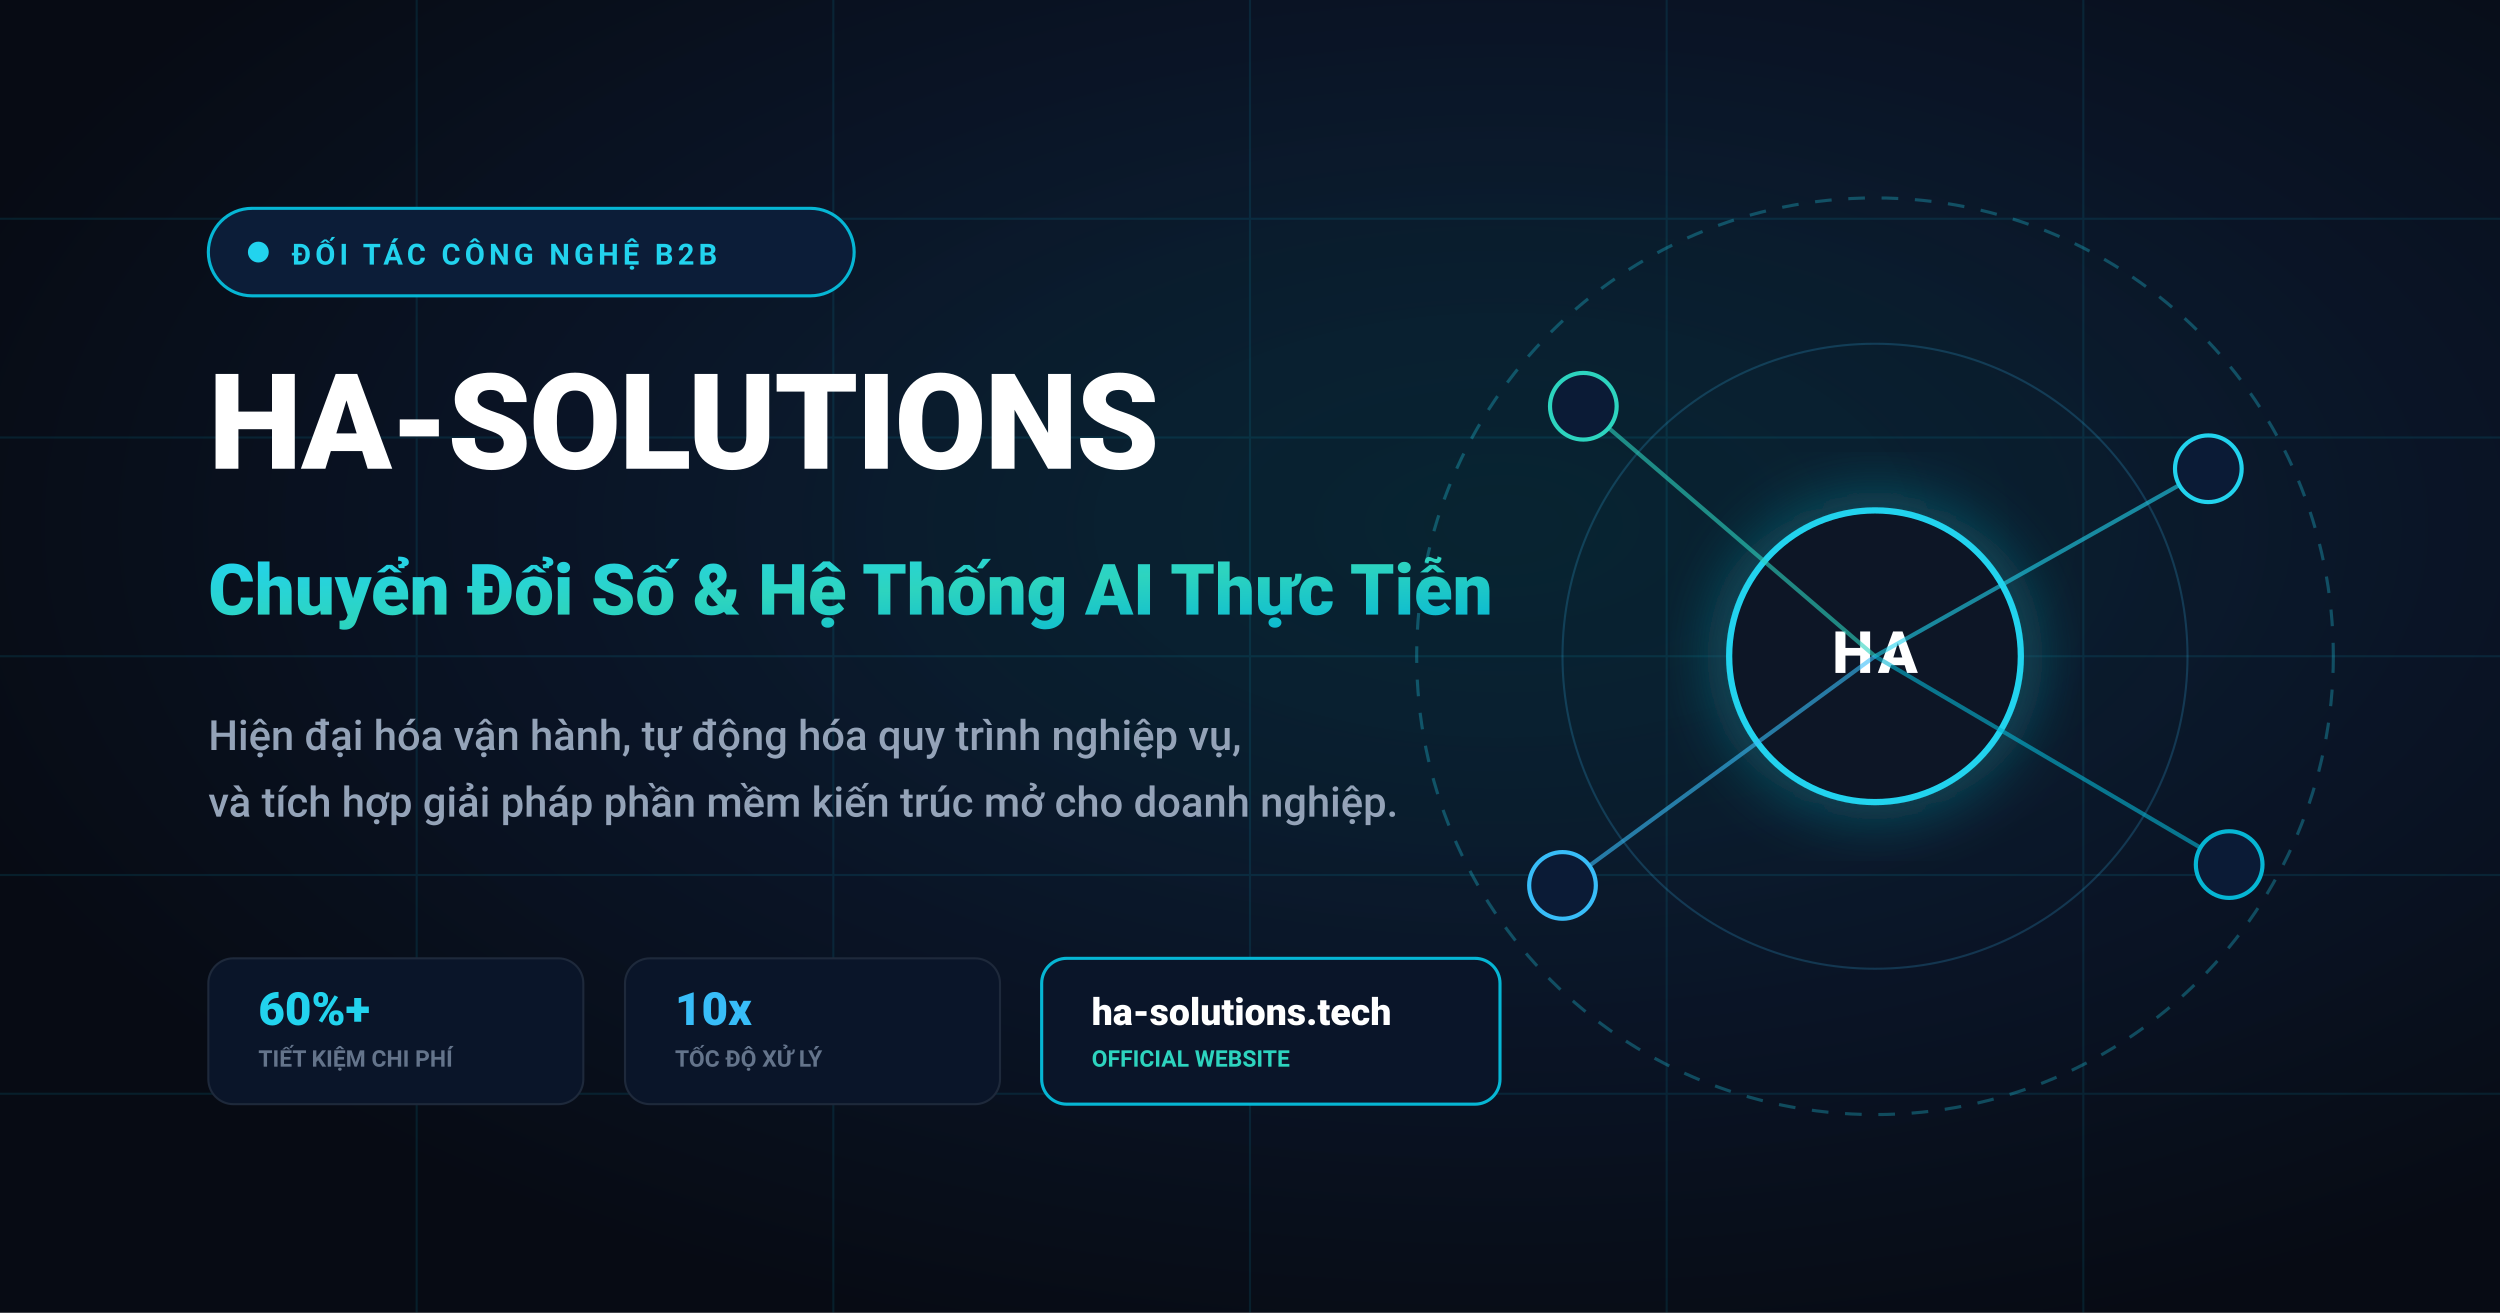
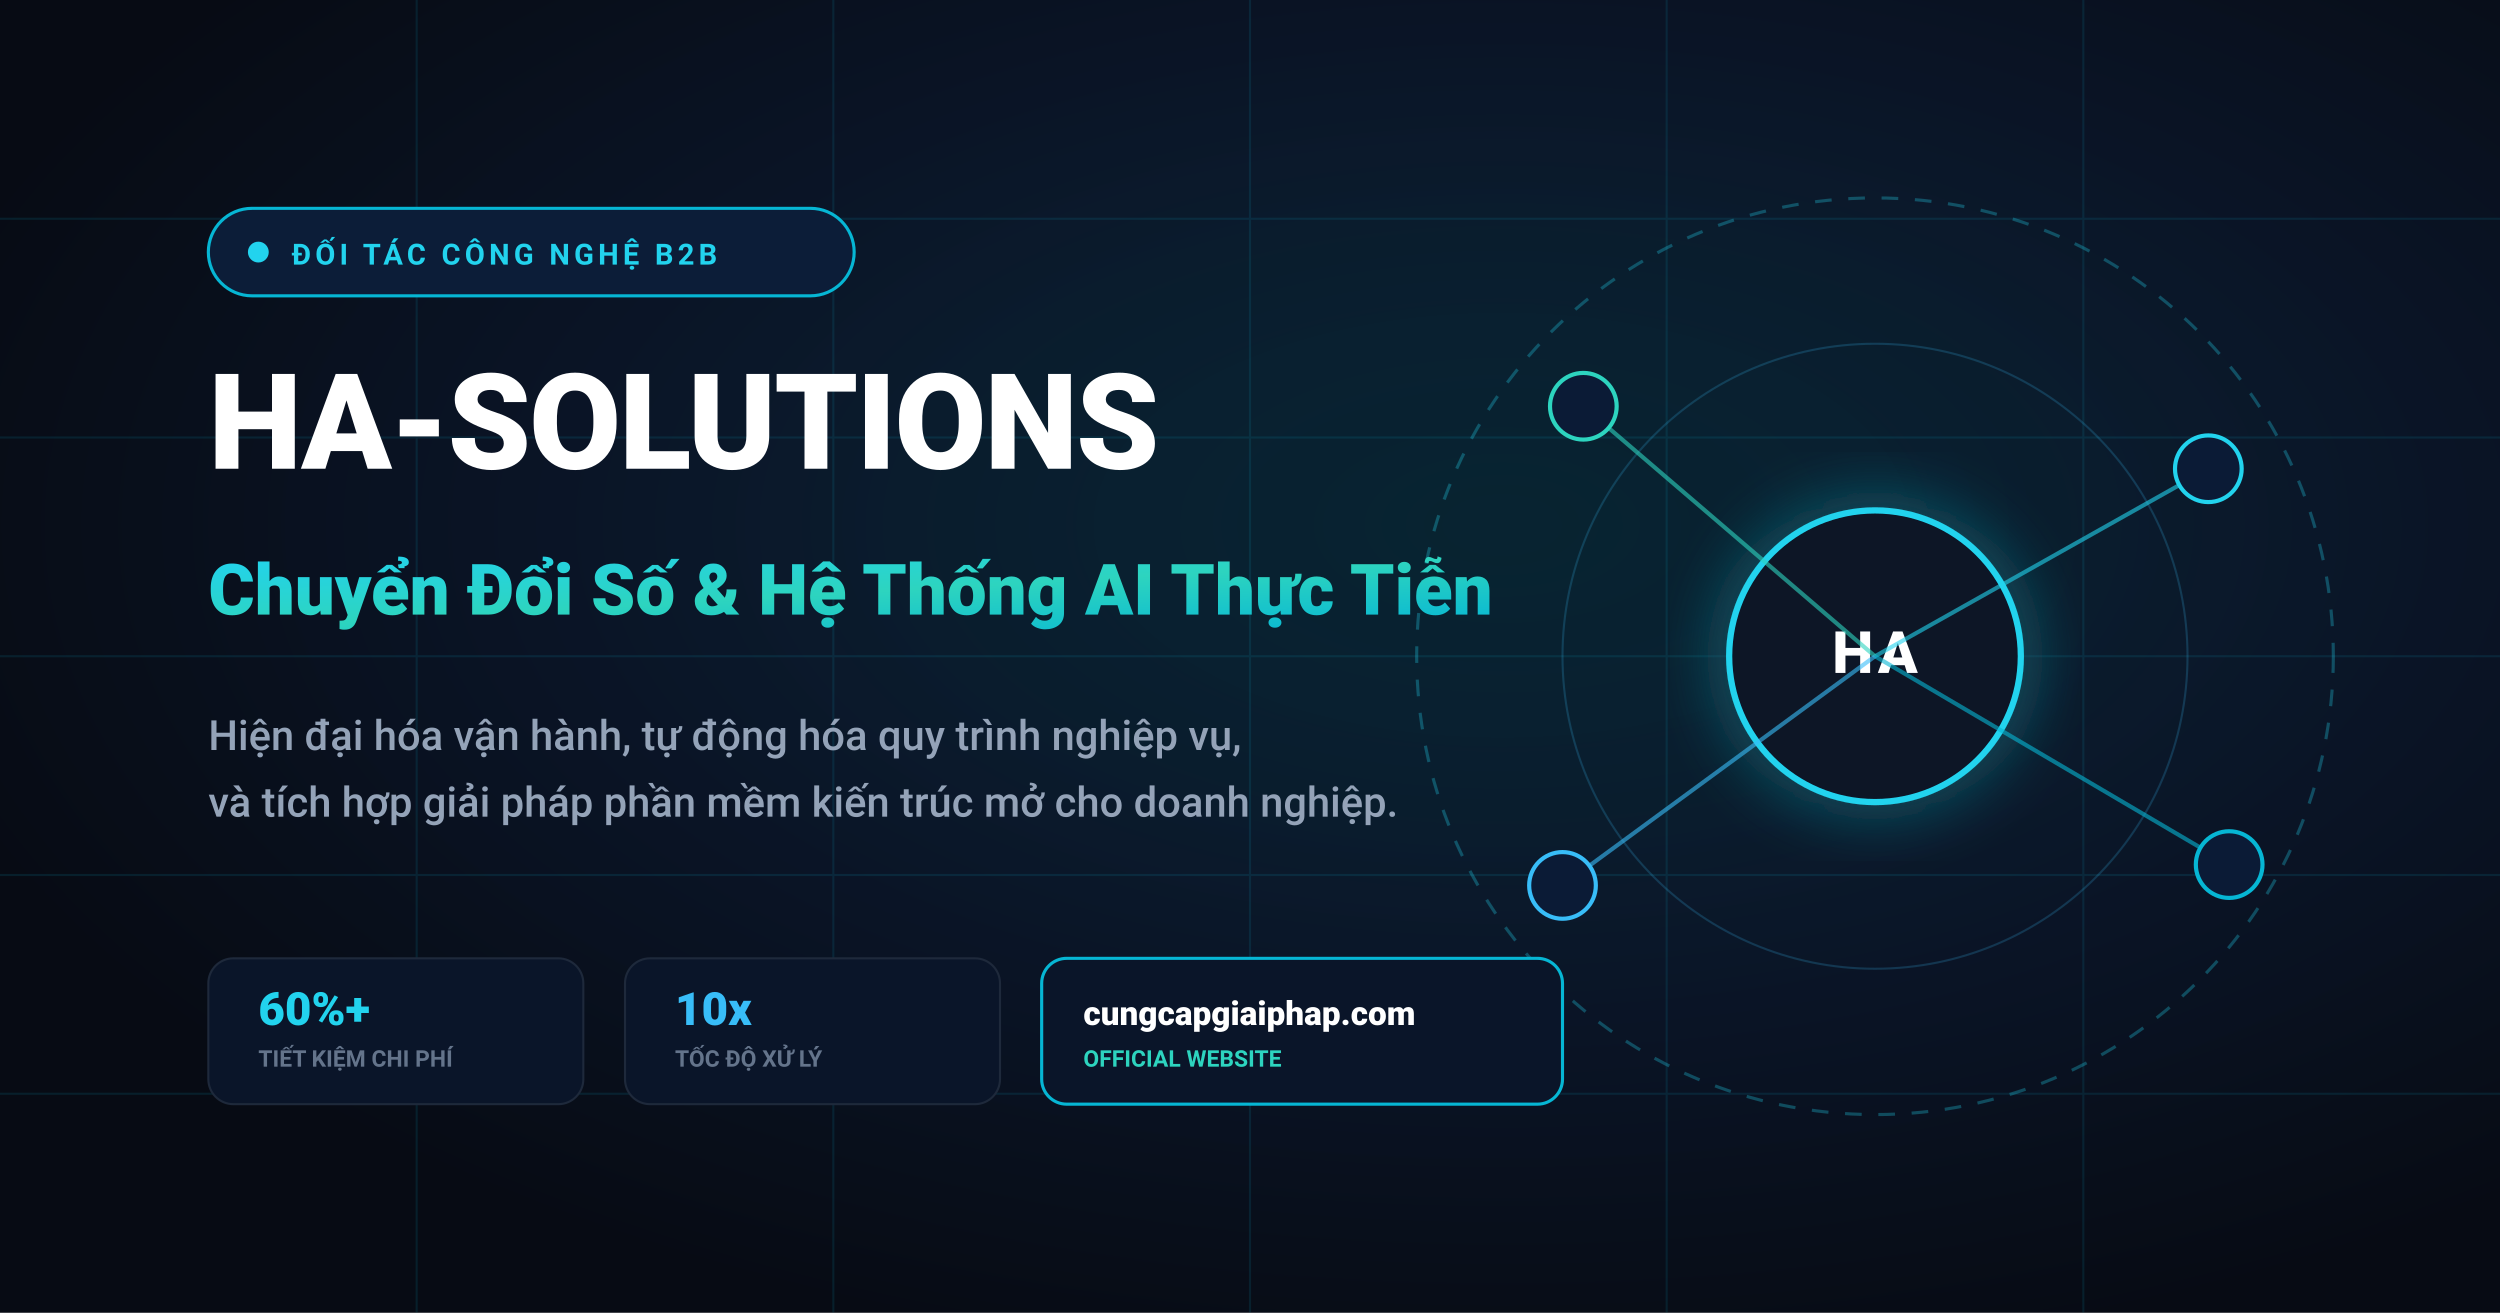
<svg xmlns="http://www.w3.org/2000/svg" width="1200" height="630" viewBox="0 0 1200 630" fill="none">
  <defs>
    <radialGradient id="bgGlow" cx="60%" cy="40%" r="65%" fx="60%" fy="40%">
      <stop offset="0%" stop-color="#083344" stop-opacity="0.6" />
      <stop offset="50%" stop-color="#0b172a" stop-opacity="0.95" />
      <stop offset="100%" stop-color="#070b14" stop-opacity="1" />
    </radialGradient>
    <linearGradient id="cyanGrad" x1="0%" y1="0%" x2="100%" y2="100%">
      <stop offset="0%" stop-color="#22d3ee" />
      <stop offset="50%" stop-color="#2dd4bf" />
      <stop offset="100%" stop-color="#06b6d4" />
    </linearGradient>
    <filter id="glow" x="-20%" y="-20%" width="140%" height="140%">
      <feGaussianBlur stdDeviation="15" result="blur" />
      <feComposite in="SourceGraphic" in2="blur" operator="over" />
    </filter>
  </defs>
  <rect width="1200" height="630" fill="#070b14" />
  <rect width="1200" height="630" fill="url(#bgGlow)" />
  <g opacity="0.12" stroke="#06b6d4" stroke-width="1">
    <line x1="0" y1="105" x2="1200" y2="105" />
    <line x1="0" y1="210" x2="1200" y2="210" />
    <line x1="0" y1="315" x2="1200" y2="315" />
    <line x1="0" y1="420" x2="1200" y2="420" />
    <line x1="0" y1="525" x2="1200" y2="525" />
    <line x1="200" y1="0" x2="200" y2="630" />
    <line x1="400" y1="0" x2="400" y2="630" />
    <line x1="600" y1="0" x2="600" y2="630" />
    <line x1="800" y1="0" x2="800" y2="630" />
    <line x1="1000" y1="0" x2="1000" y2="630" />
  </g>
  <g transform="translate(900, 315)">
    <circle r="220" fill="none" stroke="#22d3ee" stroke-width="1.5" stroke-dasharray="8 8" opacity="0.3" />
    <circle r="150" fill="none" stroke="#38bdf8" stroke-width="1" opacity="0.2" />
    <circle r="70" fill="#091426" stroke="#22d3ee" stroke-width="3" filter="url(#glow)" />
    <text x="0" y="8" fill="#ffffff" font-family="-apple-system, BlinkMacSystemFont, 'Segoe UI', Roboto, sans-serif" font-weight="900" font-size="28" text-anchor="middle" letter-spacing="2">HA</text>
    <line x1="0" y1="0" x2="160" y2="-90" stroke="#22d3ee" stroke-width="2" opacity="0.6" />
    <circle cx="160" cy="-90" r="16" fill="#0b1b36" stroke="#22d3ee" stroke-width="2" />
    <line x1="0" y1="0" x2="-140" y2="-120" stroke="#2dd4bf" stroke-width="2" opacity="0.6" />
    <circle cx="-140" cy="-120" r="16" fill="#0b1b36" stroke="#2dd4bf" stroke-width="2" />
    <line x1="0" y1="0" x2="170" y2="100" stroke="#06b6d4" stroke-width="2" opacity="0.6" />
    <circle cx="170" cy="100" r="16" fill="#0b1b36" stroke="#06b6d4" stroke-width="2" />
    <line x1="0" y1="0" x2="-150" y2="110" stroke="#38bdf8" stroke-width="2" opacity="0.6" />
    <circle cx="-150" cy="110" r="16" fill="#0b1b36" stroke="#38bdf8" stroke-width="2" />
  </g>
  <g transform="translate(100, 100)">
    <rect x="0" y="0" width="310" height="42" rx="21" fill="#0c1d38" stroke="#06b6d4" stroke-width="1.5" />
    <circle cx="24" cy="21" r="5" fill="#22d3ee" />
    <text x="40" y="27" fill="#22d3ee" font-family="-apple-system, BlinkMacSystemFont, 'Segoe UI', Roboto, sans-serif" font-weight="700" font-size="14" letter-spacing="2">ĐỐI TÁC CÔNG NGHỆ B2B</text>
    <text x="0" y="125" fill="#ffffff" font-family="-apple-system, BlinkMacSystemFont, 'Segoe UI', Roboto, sans-serif" font-weight="900" font-size="64" letter-spacing="-1">
      HA-SOLUTIONS
    </text>
    <text x="0" y="195" fill="url(#cyanGrad)" font-family="-apple-system, BlinkMacSystemFont, 'Segoe UI', Roboto, sans-serif" font-weight="800" font-size="34">
      Chuyển Đổi Số &amp; Hệ Thống AI Thực Tiễn
    </text>
    <text x="0" y="260" fill="#94a3b8" font-family="-apple-system, BlinkMacSystemFont, 'Segoe UI', Roboto, sans-serif" font-weight="500" font-size="20">
      <tspan x="0" dy="0">Hiện đại hóa vận hành, tự động hóa quy trình nghiệp vụ,</tspan>
      <tspan x="0" dy="32">và tích hợp giải pháp phần mềm kiến trúc mở cho doanh nghiệp.</tspan>
    </text>
    <g transform="translate(0, 360)">
      <rect x="0" y="0" width="180" height="70" rx="12" fill="#0a1529" stroke="#1e293b" stroke-width="1" />
      <text x="24" y="32" fill="#22d3ee" font-family="-apple-system, BlinkMacSystemFont, 'Segoe UI', Roboto, sans-serif" font-weight="900" font-size="22">60%+</text>
      <text x="24" y="52" fill="#64748b" font-family="-apple-system, BlinkMacSystemFont, 'Segoe UI', Roboto, sans-serif" font-weight="600" font-size="11">TIẾT KIỆM CHI PHÍ</text>
      <rect x="200" y="0" width="180" height="70" rx="12" fill="#0a1529" stroke="#1e293b" stroke-width="1" />
      <text x="224" y="32" fill="#38bdf8" font-family="-apple-system, BlinkMacSystemFont, 'Segoe UI', Roboto, sans-serif" font-weight="900" font-size="22">10x</text>
      <text x="224" y="52" fill="#64748b" font-family="-apple-system, BlinkMacSystemFont, 'Segoe UI', Roboto, sans-serif" font-weight="600" font-size="11">TỐC ĐỘ XỬ LÝ</text>
-       <rect x="400" y="0" width="220" height="70" rx="12" fill="#0a1529" stroke="#06b6d4" stroke-width="1.5" />
-       <text x="424" y="32" fill="#ffffff" font-family="-apple-system, BlinkMacSystemFont, 'Segoe UI', Roboto, sans-serif" font-weight="800" font-size="18">ha-solutions.tech</text>
-       <text x="424" y="52" fill="#2dd4bf" font-family="-apple-system, BlinkMacSystemFont, 'Segoe UI', Roboto, sans-serif" font-weight="600" font-size="11">OFFICIAL WEBSITE</text>
+       <rect x="400" y="0" width="250" height="70" rx="12" fill="#0a1529" stroke="#06b6d4" stroke-width="1.5" />
+       <text x="420" y="32" fill="#ffffff" font-family="-apple-system, BlinkMacSystemFont, 'Segoe UI', Roboto, sans-serif" font-weight="800" font-size="16">cungcapgiaiphap.com</text>
+       <text x="420" y="52" fill="#2dd4bf" font-family="-apple-system, BlinkMacSystemFont, 'Segoe UI', Roboto, sans-serif" font-weight="600" font-size="11">OFFICIAL WEBSITE</text>
    </g>
  </g>
</svg>
